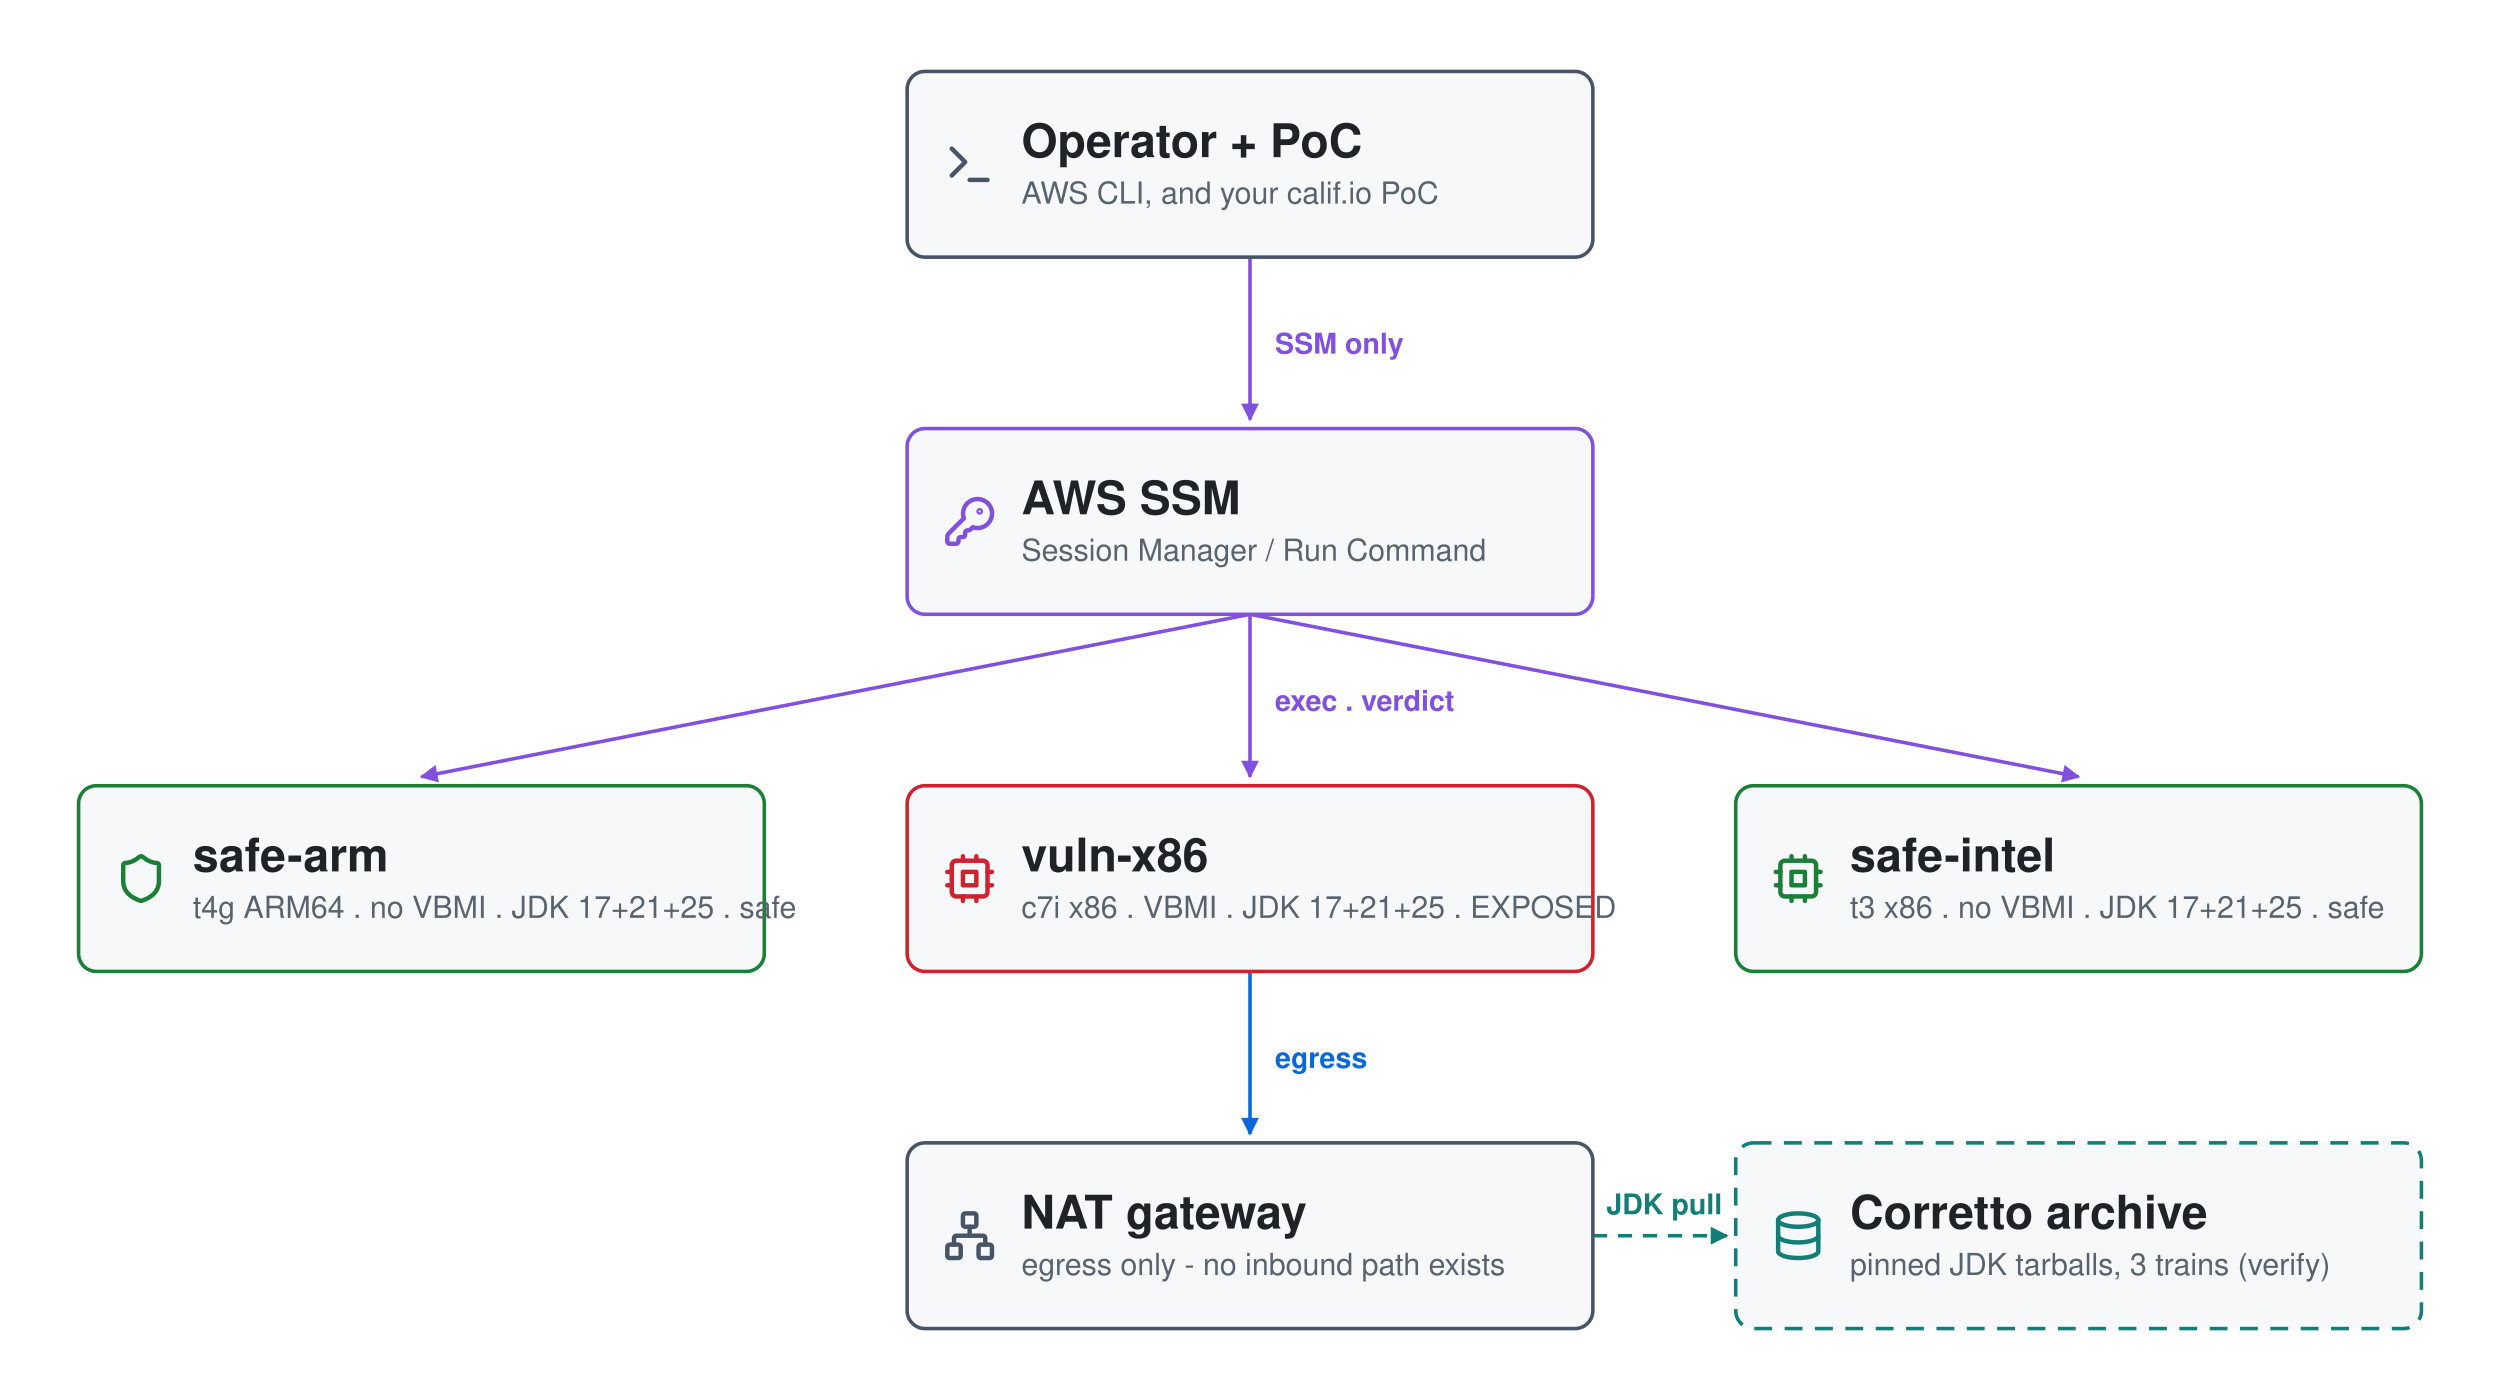
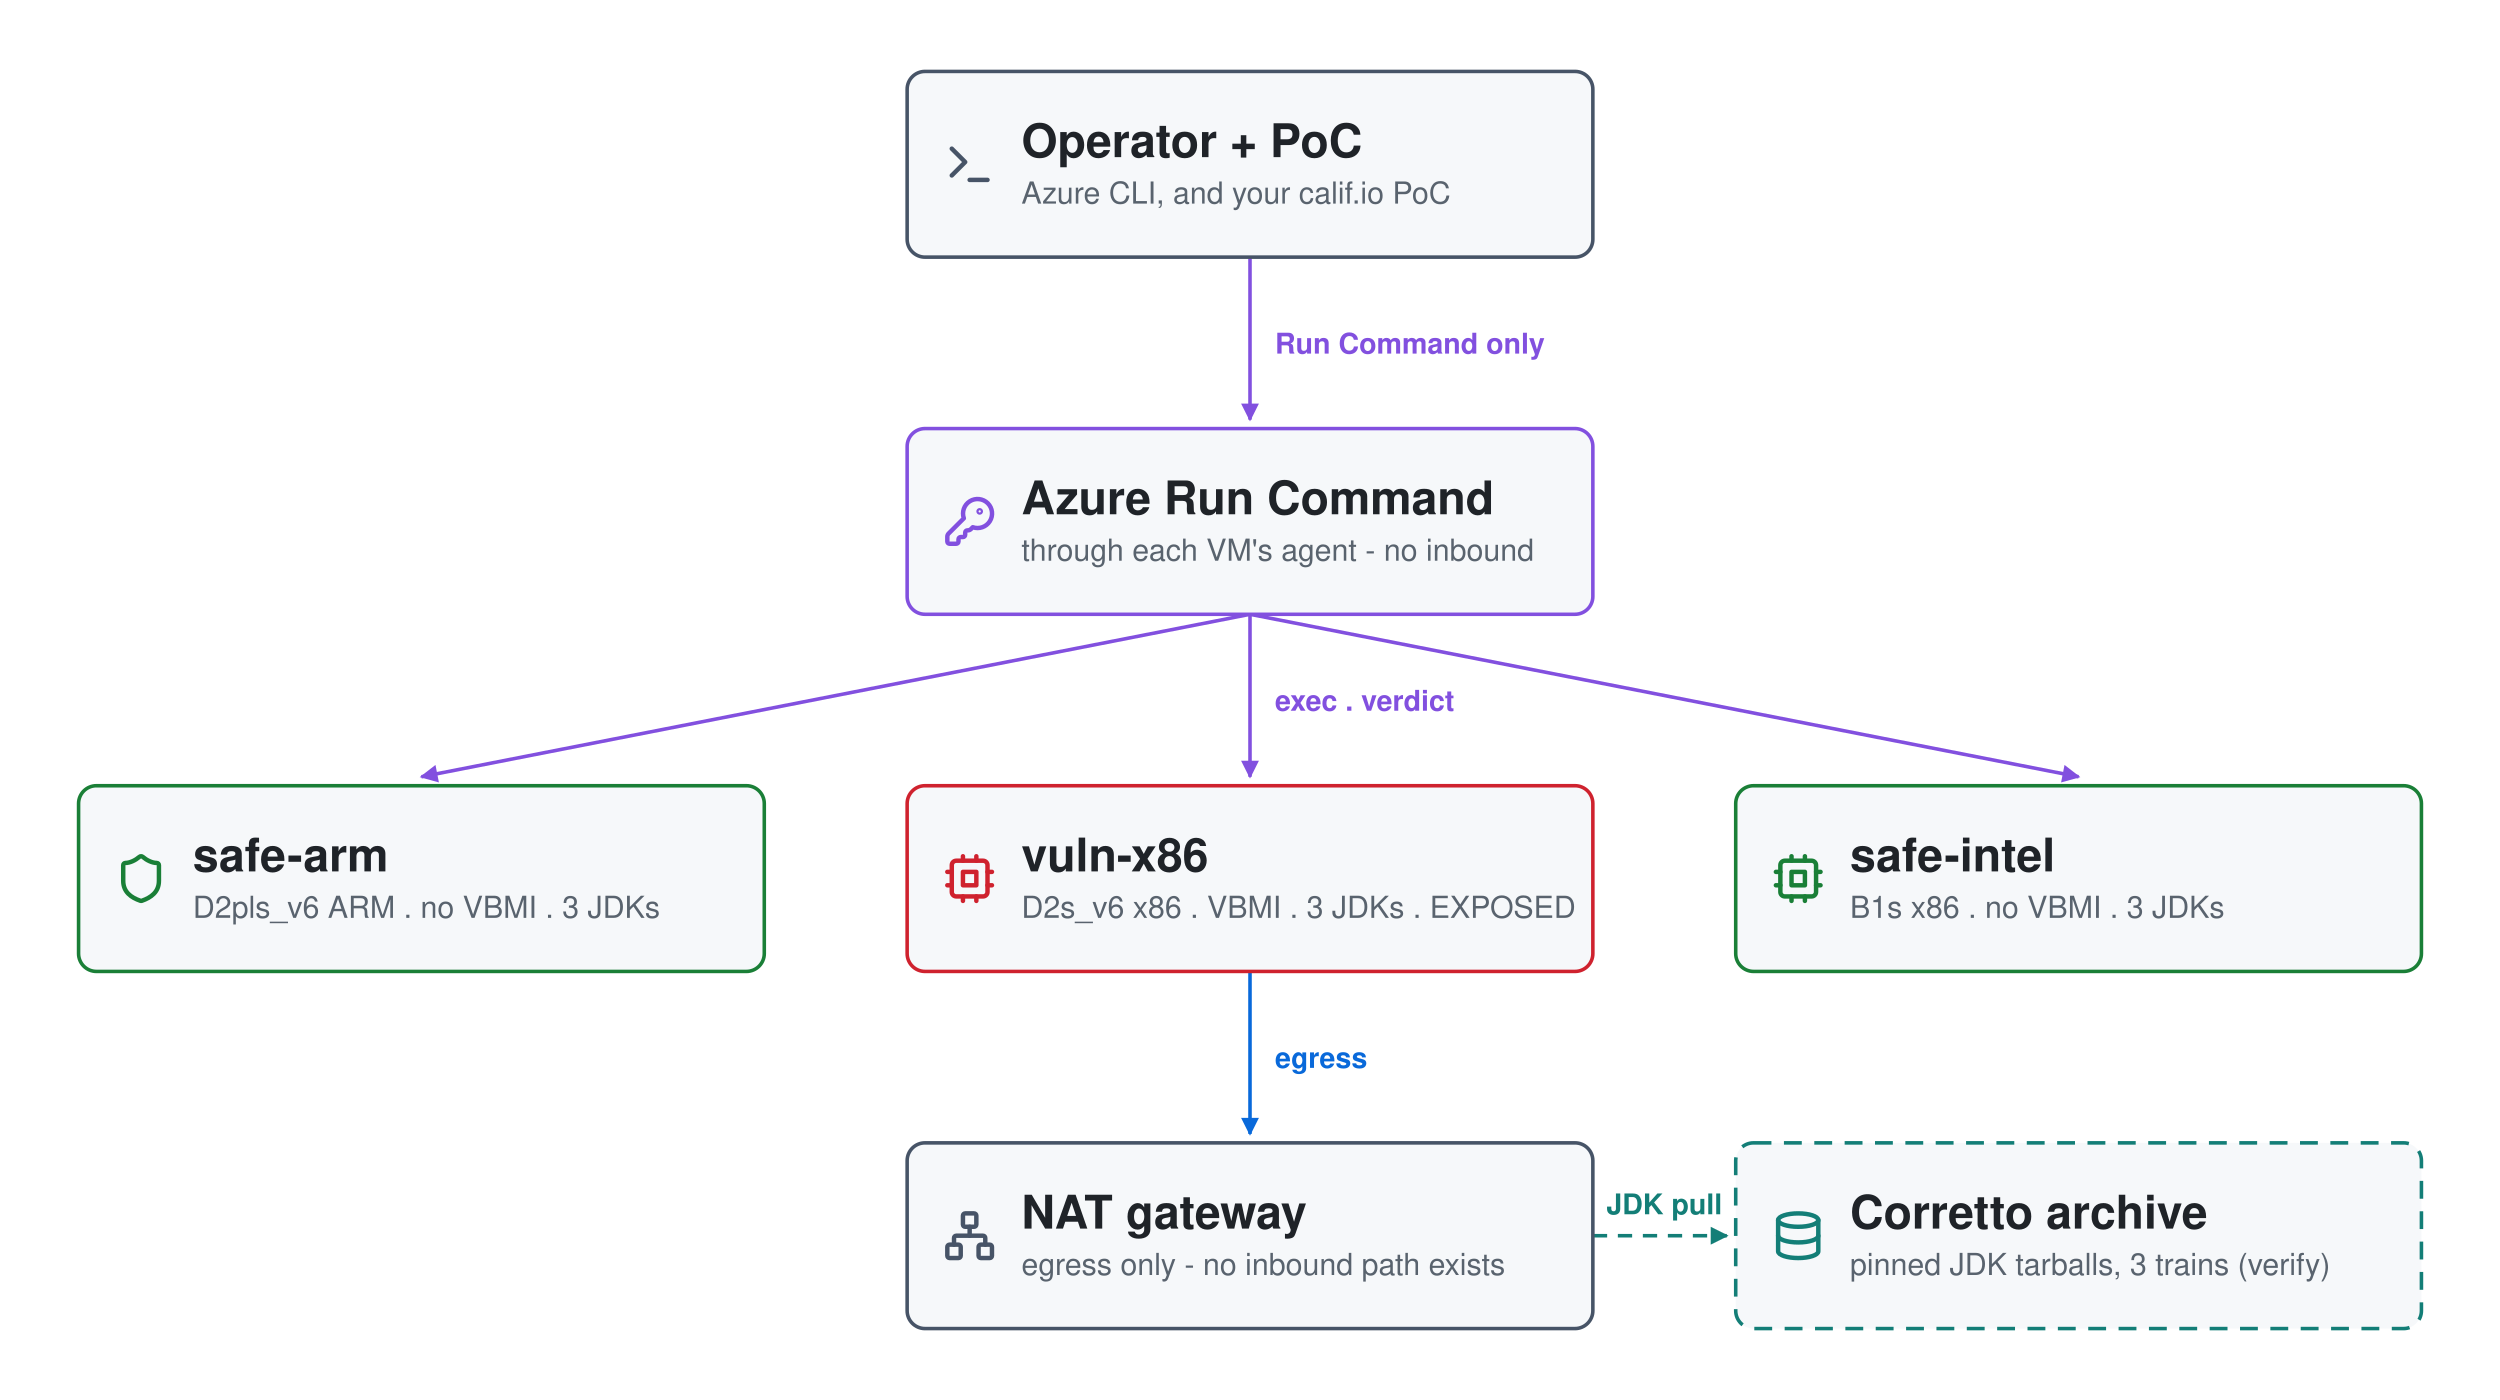
- <svg xmlns="http://www.w3.org/2000/svg" width="1400" height="784" viewBox="0 0 1400 784" role="img" aria-label="The operator, running the AWS CLI and the public calif.io proof of concept, reaches the lab only through AWS SSM - Session Manager and Run Command - because the nodes have no inbound network path. SSM drives three nodes in private subnets, and every node installs all three affected Java trains at once (Corretto 17.0.13, 21.0.13 and 25.0.5), so the detector must judge every installed JDK. One node is EXPOSED: vuln-x86, a c7i x86 instance with the AVX-512 VBMI instruction the vulnerable intrinsic needs, so all three of its JDKs are exposed. The other two run the same three vulnerable JDKs but are immune because neither has AVX-512 VBMI: safe-arm, a t4g Graviton ARM64 instance, and safe-intel, a t3 x86 instance. There is no pre-patched node; patch.sh upgrades all three trains on a node live to flip it from EXPOSED to not exposed. The nodes egress through a NAT gateway to pull pinned JDK tarballs from the Amazon Corretto archive.">
+ <svg xmlns="http://www.w3.org/2000/svg" width="1400" height="784" viewBox="0 0 1400 784" role="img" aria-label="The operator, running the Azure CLI and the public calif.io proof of concept, reaches the lab only through Azure Run Command, because the nodes have no inbound network path. Run Command drives three nodes in a private subnet through each VM's agent, and every node installs all three affected Java trains at once (Corretto 17.0.13, 21.0.13 and 25.0.5), so the detector must judge every installed JDK. One node is EXPOSED: vuln-x86, a Standard_D2s_v6 Intel VM with the AVX-512 VBMI instruction the vulnerable intrinsic needs, so all three of its JDKs are exposed. The other two run the same three vulnerable JDKs but are immune because neither has AVX-512 VBMI: safe-arm, a Standard_D2pls_v6 Azure Cobalt 100 ARM64 VM, and safe-intel, a Standard_B1s Intel VM. There is no pre-patched node; patch.sh upgrades all three trains on a node live to flip it from EXPOSED to not exposed. The nodes egress through a NAT gateway to pull pinned JDK tarballs from the Amazon Corretto archive.">
  <defs>
    <marker id="a_e_in" viewBox="0 0 10 10" refX="9" refY="5" markerWidth="5" markerHeight="5" orient="auto-start-reverse">
      <path d="M0,0 L10,5 L0,10 z" fill="#8250df" />
    </marker>
    <marker id="a_e_vuln" viewBox="0 0 10 10" refX="9" refY="5" markerWidth="5" markerHeight="5" orient="auto-start-reverse">
      <path d="M0,0 L10,5 L0,10 z" fill="#8250df" />
    </marker>
    <marker id="a_e_arm" viewBox="0 0 10 10" refX="9" refY="5" markerWidth="5" markerHeight="5" orient="auto-start-reverse">
      <path d="M0,0 L10,5 L0,10 z" fill="#8250df" />
    </marker>
    <marker id="a_e_intel" viewBox="0 0 10 10" refX="9" refY="5" markerWidth="5" markerHeight="5" orient="auto-start-reverse">
      <path d="M0,0 L10,5 L0,10 z" fill="#8250df" />
    </marker>
    <marker id="a_e_eg" viewBox="0 0 10 10" refX="9" refY="5" markerWidth="5" markerHeight="5" orient="auto-start-reverse">
      <path d="M0,0 L10,5 L0,10 z" fill="#0969da" />
    </marker>
    <marker id="a_e_dl" viewBox="0 0 10 10" refX="9" refY="5" markerWidth="5" markerHeight="5" orient="auto-start-reverse">
      <path d="M0,0 L10,5 L0,10 z" fill="#137e77" />
    </marker>
  </defs>
  <rect width="1400" height="784" fill="#ffffff" />
  <path d="M700.0,144 V235" fill="none" stroke="#8250df" stroke-width="2" marker-end="url(#a_e_in)" />
-   <text x="714.0" y="198.0" text-anchor="start" font-family="-apple-system, BlinkMacSystemFont, Segoe UI, Helvetica, Arial, sans-serif" font-size="16" font-weight="600" fill="#8250df" stroke="#ffffff" stroke-width="6" paint-order="stroke">SSM only</text>
+   <text x="714.0" y="198.0" text-anchor="start" font-family="-apple-system, BlinkMacSystemFont, Segoe UI, Helvetica, Arial, sans-serif" font-size="16" font-weight="600" fill="#8250df" stroke="#ffffff" stroke-width="6" paint-order="stroke">Run Command only</text>
  <path d="M700.0,344 V435" fill="none" stroke="#8250df" stroke-width="2" marker-end="url(#a_e_vuln)" />
  <text x="714.0" y="398.0" text-anchor="start" font-family="-apple-system, BlinkMacSystemFont, Segoe UI, Helvetica, Arial, sans-serif" font-size="16" font-weight="600" fill="#8250df" stroke="#ffffff" stroke-width="6" paint-order="stroke">exec . verdict</text>
  <path d="M700.0,344 L236.0,435" fill="none" stroke="#8250df" stroke-width="2" marker-end="url(#a_e_arm)" />
  <path d="M700.0,344 L1164.0,435" fill="none" stroke="#8250df" stroke-width="2" marker-end="url(#a_e_intel)" />
  <path d="M700.0,544 V635" fill="none" stroke="#0969da" stroke-width="2" marker-end="url(#a_e_eg)" />
  <text x="714.0" y="598.0" text-anchor="start" font-family="-apple-system, BlinkMacSystemFont, Segoe UI, Helvetica, Arial, sans-serif" font-size="16" font-weight="600" fill="#0969da" stroke="#ffffff" stroke-width="6" paint-order="stroke">egress</text>
  <path d="M892,692.0 H967" fill="none" stroke="#137e77" stroke-width="2" stroke-dasharray="8 6" marker-end="url(#a_e_dl)" />
  <text x="932.0" y="680.0" text-anchor="middle" font-family="-apple-system, BlinkMacSystemFont, Segoe UI, Helvetica, Arial, sans-serif" font-size="16" font-weight="600" fill="#137e77" stroke="#ffffff" stroke-width="6" paint-order="stroke">JDK pull</text>
  <rect x="508" y="40" width="384" height="104" rx="10" ry="10" fill="#f6f8fa" stroke="#475467" stroke-width="2" />
  <g transform="translate(528,77.0) scale(1.25)" fill="none" stroke="#475467" stroke-width="2" stroke-linecap="round" stroke-linejoin="round">
    <polyline points="4 17 10 11 4 5" />
    <line x1="12" x2="20" y1="19" y2="19" />
  </g>
  <text x="572.0" y="88.0" font-family="-apple-system, BlinkMacSystemFont, Segoe UI, Helvetica, Arial, sans-serif" font-size="26" font-weight="600" fill="#1f2328">Operator + PoC</text>
-   <text x="572.0" y="114.0" font-family="-apple-system, BlinkMacSystemFont, Segoe UI, Helvetica, Arial, sans-serif" font-size="17" fill="#59636e">AWS CLI, and your calif.io PoC</text>
+   <text x="572.0" y="114.0" font-family="-apple-system, BlinkMacSystemFont, Segoe UI, Helvetica, Arial, sans-serif" font-size="17" fill="#59636e">Azure CLI, and your calif.io PoC</text>
  <rect x="508" y="240" width="384" height="104" rx="10" ry="10" fill="#f6f8fa" stroke="#8250df" stroke-width="2" />
  <g transform="translate(528,277.0) scale(1.25)" fill="none" stroke="#8250df" stroke-width="2" stroke-linecap="round" stroke-linejoin="round">
    <path d="M2.586 17.414A2 2 0 0 0 2 18.828V21a1 1 0 0 0 1 1h3a1 1 0 0 0 1-1v-1a1 1 0 0 1 1-1h1a1 1 0 0 0 1-1v-1a1 1 0 0 1 1-1h.172a2 2 0 0 0 1.414-.586l.814-.814a6.5 6.5 0 1 0-4-4z" />
    <circle cx="16.5" cy="7.5" r=".5" />
  </g>
-   <text x="572.0" y="288.0" font-family="-apple-system, BlinkMacSystemFont, Segoe UI, Helvetica, Arial, sans-serif" font-size="26" font-weight="600" fill="#1f2328">AWS SSM</text>
-   <text x="572.0" y="314.0" font-family="-apple-system, BlinkMacSystemFont, Segoe UI, Helvetica, Arial, sans-serif" font-size="17" fill="#59636e">Session Manager / Run Command</text>
+   <text x="572.0" y="288.0" font-family="-apple-system, BlinkMacSystemFont, Segoe UI, Helvetica, Arial, sans-serif" font-size="26" font-weight="600" fill="#1f2328">Azure Run Command</text>
+   <text x="572.0" y="314.0" font-family="-apple-system, BlinkMacSystemFont, Segoe UI, Helvetica, Arial, sans-serif" font-size="17" fill="#59636e">through each VM's agent - no inbound</text>
  <rect x="508" y="440" width="384" height="104" rx="10" ry="10" fill="#f6f8fa" stroke="#cf222e" stroke-width="2" />
  <g transform="translate(528,477.0) scale(1.25)" fill="none" stroke="#cf222e" stroke-width="2" stroke-linecap="round" stroke-linejoin="round">
    <rect x="4" y="4" width="16" height="16" rx="2" />
    <rect x="9" y="9" width="6" height="6" />
    <path d="M15 2v2" />
    <path d="M15 20v2" />
    <path d="M2 15h2" />
    <path d="M2 9h2" />
    <path d="M20 15h2" />
    <path d="M20 9h2" />
    <path d="M9 2v2" />
    <path d="M9 20v2" />
  </g>
  <text x="572.0" y="488.0" font-family="-apple-system, BlinkMacSystemFont, Segoe UI, Helvetica, Arial, sans-serif" font-size="26" font-weight="600" fill="#1f2328">vuln-x86</text>
-   <text x="572.0" y="514.0" font-family="-apple-system, BlinkMacSystemFont, Segoe UI, Helvetica, Arial, sans-serif" font-size="17" fill="#59636e">c7i x86 . VBMI . JDK 17+21+25 . EXPOSED</text>
+   <text x="572.0" y="514.0" font-family="-apple-system, BlinkMacSystemFont, Segoe UI, Helvetica, Arial, sans-serif" font-size="17" fill="#59636e">D2s_v6 x86 . VBMI . 3 JDKs . EXPOSED</text>
  <rect x="44" y="440" width="384" height="104" rx="10" ry="10" fill="#f6f8fa" stroke="#1a7f37" stroke-width="2" />
  <g transform="translate(64,477.0) scale(1.25)" fill="none" stroke="#1a7f37" stroke-width="2" stroke-linecap="round" stroke-linejoin="round">
    <path d="M20 13c0 5-3.5 7.5-7.66 8.95a1 1 0 0 1-.67-.01C7.5 20.5 4 18 4 13V6a1 1 0 0 1 1-1c2 0 4.5-1.2 6.24-2.72a1.17 1.17 0 0 1 1.52 0C14.51 3.81 17 5 19 5a1 1 0 0 1 1 1z" />
  </g>
  <text x="108.0" y="488.0" font-family="-apple-system, BlinkMacSystemFont, Segoe UI, Helvetica, Arial, sans-serif" font-size="26" font-weight="600" fill="#1f2328">safe-arm</text>
-   <text x="108.0" y="514.0" font-family="-apple-system, BlinkMacSystemFont, Segoe UI, Helvetica, Arial, sans-serif" font-size="17" fill="#59636e">t4g ARM64 . no VBMI . JDK 17+21+25 . safe</text>
+   <text x="108.0" y="514.0" font-family="-apple-system, BlinkMacSystemFont, Segoe UI, Helvetica, Arial, sans-serif" font-size="17" fill="#59636e">D2pls_v6 ARM . no VBMI . 3 JDKs</text>
  <rect x="972" y="440" width="384" height="104" rx="10" ry="10" fill="#f6f8fa" stroke="#1a7f37" stroke-width="2" />
  <g transform="translate(992,477.0) scale(1.25)" fill="none" stroke="#1a7f37" stroke-width="2" stroke-linecap="round" stroke-linejoin="round">
    <rect x="4" y="4" width="16" height="16" rx="2" />
    <rect x="9" y="9" width="6" height="6" />
    <path d="M15 2v2" />
    <path d="M15 20v2" />
    <path d="M2 15h2" />
    <path d="M2 9h2" />
    <path d="M20 15h2" />
    <path d="M20 9h2" />
    <path d="M9 2v2" />
    <path d="M9 20v2" />
  </g>
  <text x="1036.0" y="488.0" font-family="-apple-system, BlinkMacSystemFont, Segoe UI, Helvetica, Arial, sans-serif" font-size="26" font-weight="600" fill="#1f2328">safe-intel</text>
-   <text x="1036.0" y="514.0" font-family="-apple-system, BlinkMacSystemFont, Segoe UI, Helvetica, Arial, sans-serif" font-size="17" fill="#59636e">t3 x86 . no VBMI . JDK 17+21+25 . safe</text>
+   <text x="1036.0" y="514.0" font-family="-apple-system, BlinkMacSystemFont, Segoe UI, Helvetica, Arial, sans-serif" font-size="17" fill="#59636e">B1s x86 . no VBMI . 3 JDKs</text>
  <rect x="508" y="640" width="384" height="104" rx="10" ry="10" fill="#f6f8fa" stroke="#475467" stroke-width="2" />
  <g transform="translate(528,677.0) scale(1.25)" fill="none" stroke="#475467" stroke-width="2" stroke-linecap="round" stroke-linejoin="round">
    <rect x="16" y="16" width="6" height="6" rx="1" />
    <rect x="2" y="16" width="6" height="6" rx="1" />
    <rect x="9" y="2" width="6" height="6" rx="1" />
    <path d="M5 16v-3a1 1 0 0 1 1-1h12a1 1 0 0 1 1 1v3" />
    <path d="M12 12V8" />
  </g>
  <text x="572.0" y="688.0" font-family="-apple-system, BlinkMacSystemFont, Segoe UI, Helvetica, Arial, sans-serif" font-size="26" font-weight="600" fill="#1f2328">NAT gateway</text>
  <text x="572.0" y="714.0" font-family="-apple-system, BlinkMacSystemFont, Segoe UI, Helvetica, Arial, sans-serif" font-size="17" fill="#59636e">egress only - no inbound path exists</text>
  <rect x="972" y="640" width="384" height="104" rx="10" ry="10" fill="#f6f8fa" stroke="#137e77" stroke-width="2" stroke-dasharray="10 7" />
  <g transform="translate(992,677.0) scale(1.25)" fill="none" stroke="#137e77" stroke-width="2" stroke-linecap="round" stroke-linejoin="round">
    <ellipse cx="12" cy="5" rx="9" ry="3" />
    <path d="M3 5V19A9 3 0 0 0 21 19V5" />
    <path d="M3 12A9 3 0 0 0 21 12" />
  </g>
  <text x="1036.0" y="688.0" font-family="-apple-system, BlinkMacSystemFont, Segoe UI, Helvetica, Arial, sans-serif" font-size="26" font-weight="600" fill="#1f2328">Corretto archive</text>
  <text x="1036.0" y="714.0" font-family="-apple-system, BlinkMacSystemFont, Segoe UI, Helvetica, Arial, sans-serif" font-size="17" fill="#59636e">pinned JDK tarballs, 3 trains (verify)</text>
</svg>
